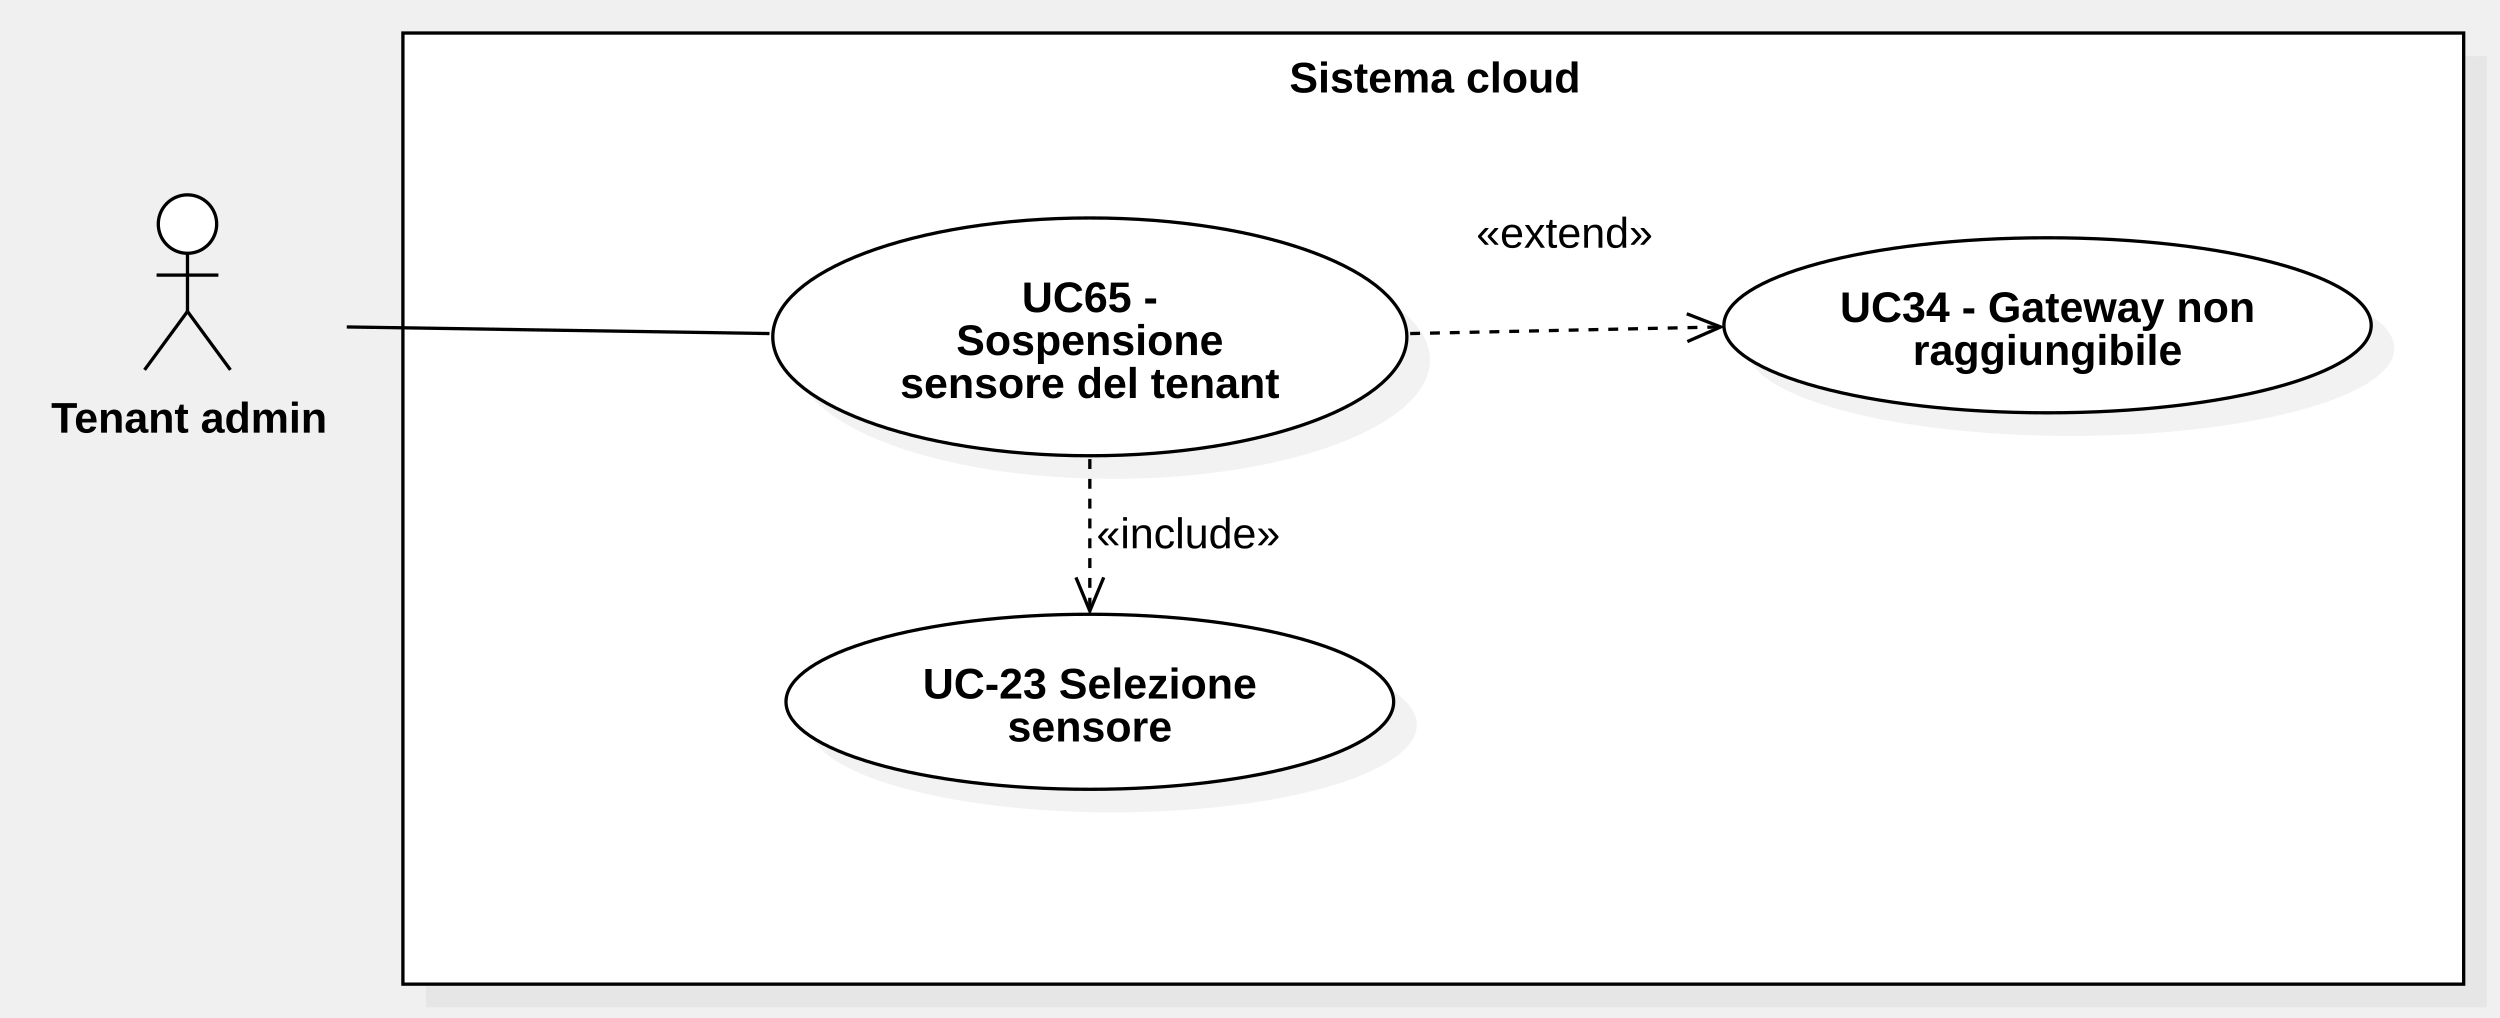
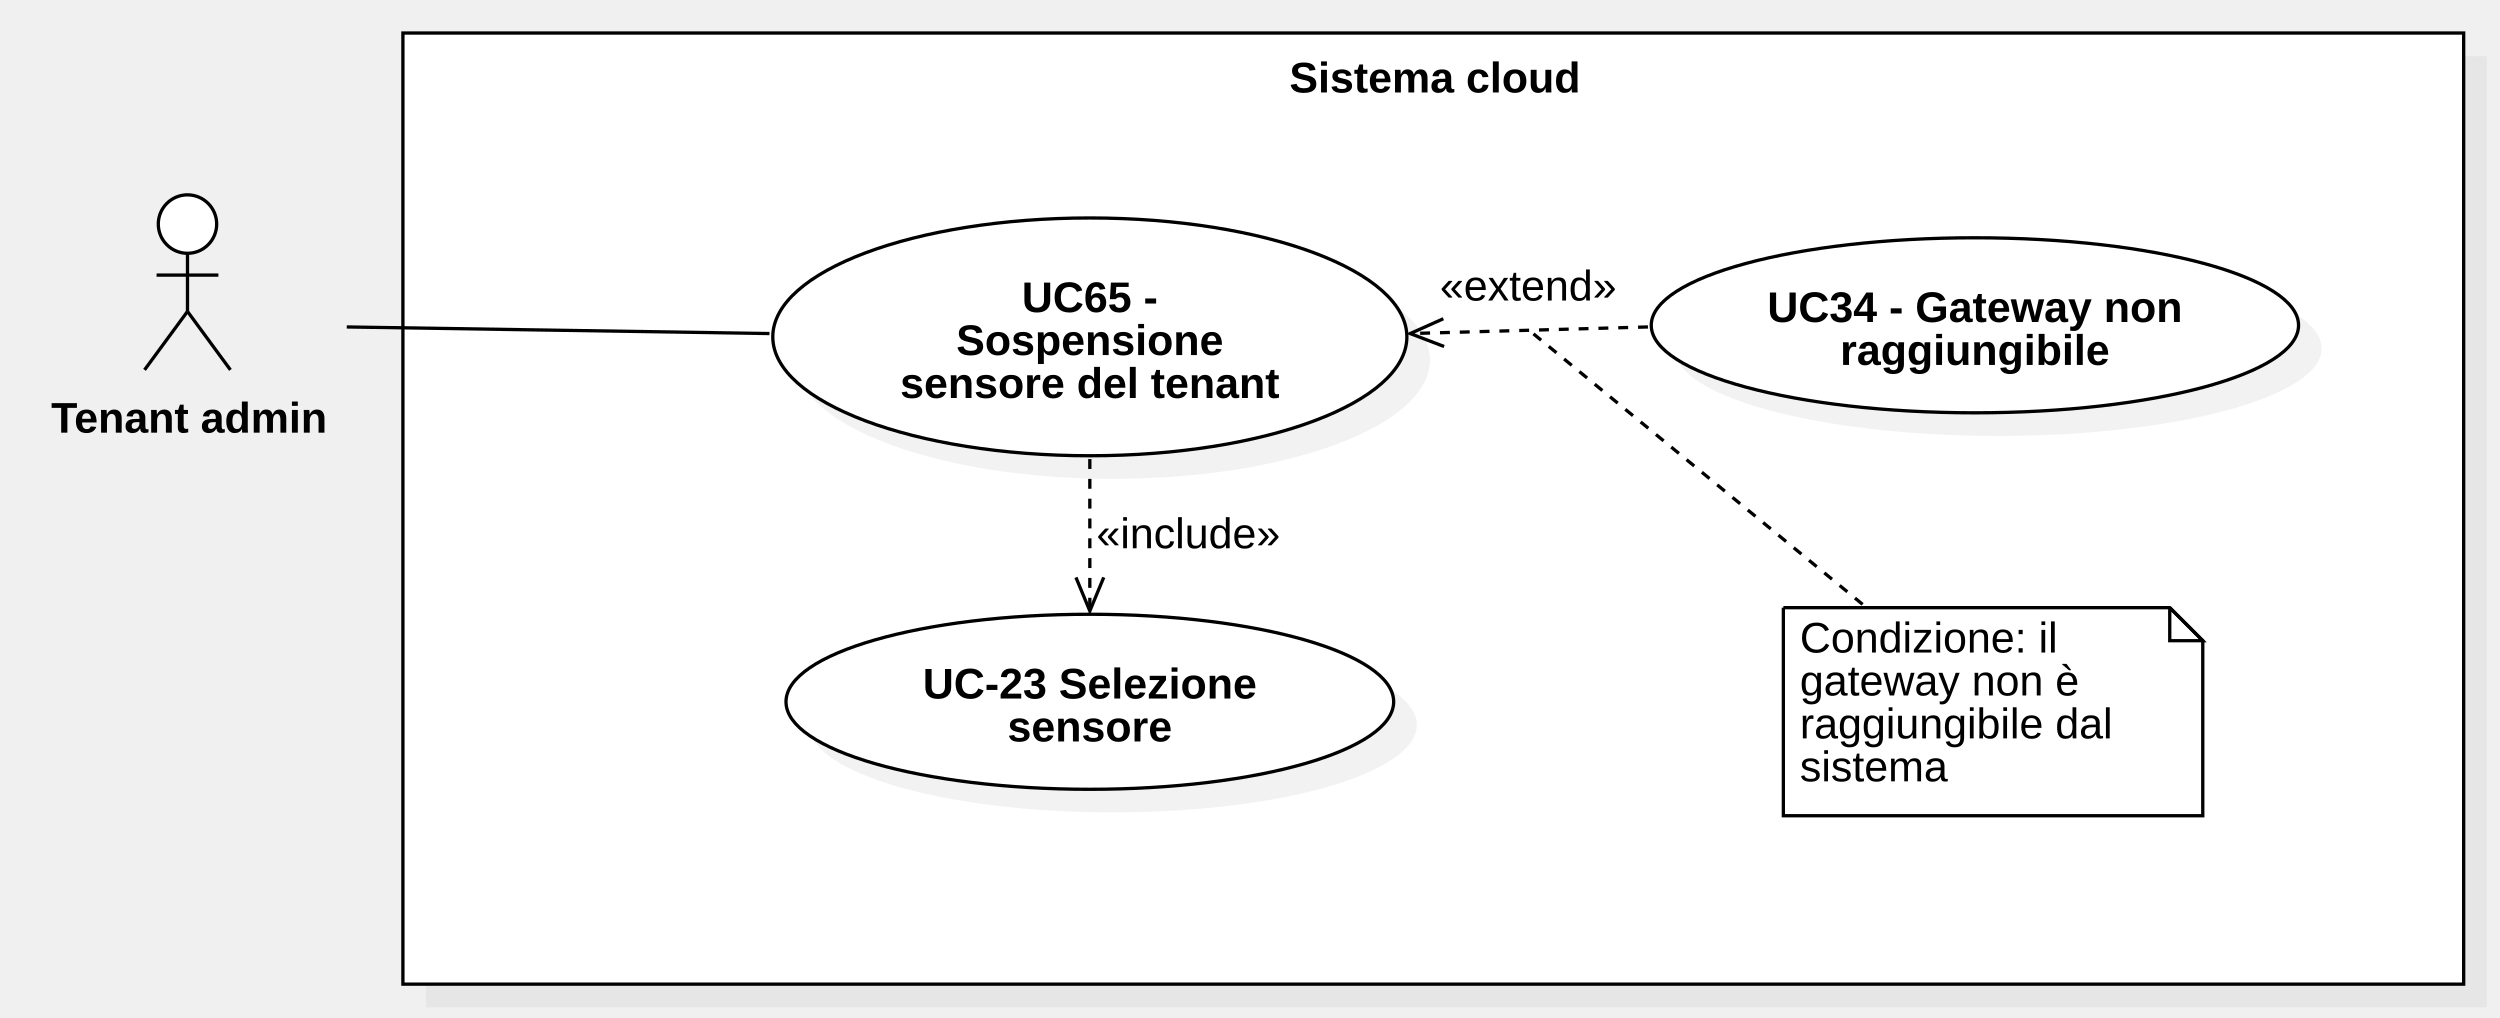
<svg xmlns="http://www.w3.org/2000/svg" version="1.1" width="757" height="308">
  <defs />
  <g>
    <g>
      <rect fill="#C0C0C0" stroke="none" x="157" y="33" width="624" height="288" transform="matrix(1 0 0 1 -28 -16)" fill-opacity="0.2" />
    </g>
    <g>
      <rect fill="#ffffff" stroke="none" x="150" y="26" width="624" height="288" transform="matrix(1 0 0 1 -28 -16)" />
    </g>
    <g>
      <path fill="none" stroke="#000000" paint-order="fill stroke markers" d=" M 122 10 L 746 10 L 746 298 L 122 298 L 122 10 Z Z" stroke-miterlimit="10" stroke-dasharray="" />
    </g>
    <g>
      <g>
        <path fill="none" stroke="none" />
        <text fill="#000000" stroke="none" font-family="Arial" font-size="13px" font-style="normal" font-weight="bold" text-decoration="undefined" x="462.5" y="39.5" text-anchor="middle" dominant-baseline="central" transform="matrix(1 0 0 1 -28 -16)">Sistema cloud</text>
      </g>
    </g>
    <g>
      <path fill="#ffffff" stroke="none" paint-order="stroke fill markers" d=" M 47.931 67.85 C 47.931 62.962 51.889 59 56.771 59 C 61.653 59 65.611 62.962 65.611 67.85 C 65.611 72.738 61.653 76.7 56.771 76.7 C 51.889 76.7 47.931 72.738 47.931 67.85 Z" />
    </g>
    <g>
      <path fill="none" stroke="#000000" paint-order="fill stroke markers" d=" M 47.931 67.85 C 47.931 62.962 51.889 59 56.771 59 C 61.653 59 65.611 62.962 65.611 67.85 C 65.611 72.738 61.653 76.7 56.771 76.7 C 51.889 76.7 47.931 72.738 47.931 67.85 Z" stroke-miterlimit="10" stroke-dasharray="" />
    </g>
    <g>
      <path fill="none" stroke="#000000" paint-order="fill stroke markers" d=" M 56.771 76.7 L 56.771 94.3" stroke-miterlimit="10" stroke-dasharray="" />
    </g>
    <g>
      <path fill="none" stroke="#000000" paint-order="fill stroke markers" d=" M 47.411 83.3 L 66.131 83.3" stroke-miterlimit="10" stroke-dasharray="" />
    </g>
    <g>
      <path fill="none" stroke="#000000" paint-order="fill stroke markers" d=" M 56.771 94.3 L 43.771 112" stroke-miterlimit="10" stroke-dasharray="" />
    </g>
    <g>
      <path fill="none" stroke="#000000" paint-order="fill stroke markers" d=" M 56.771 94.3 L 69.771 112" stroke-miterlimit="10" stroke-dasharray="" />
    </g>
    <g>
      <g>
        <path fill="none" stroke="none" />
        <text fill="#000000" stroke="none" font-family="Arial" font-size="13px" font-style="normal" font-weight="bold" text-decoration="undefined" x="85.271" y="142.5" text-anchor="middle" dominant-baseline="central" transform="matrix(1 0 0 1 -28 -16)">Tenant admin</text>
      </g>
    </g>
    <g>
      <path fill="#C0C0C0" stroke="none" paint-order="stroke fill markers" d=" M 241 109 C 241 89.118 283.981 73 337 73 C 390.019 73 433 89.118 433 109 C 433 128.882 390.019 145 337 145 C 283.981 145 241 128.882 241 109 Z" fill-opacity="0.2" />
    </g>
    <g>
      <path fill="#ffffff" stroke="none" paint-order="stroke fill markers" d=" M 234 102 C 234 82.118 276.981 66 330 66 C 383.019 66 426 82.118 426 102 C 426 121.882 383.019 138 330 138 C 276.981 138 234 121.882 234 102 Z" />
    </g>
    <g>
      <path fill="none" stroke="#000000" paint-order="fill stroke markers" d=" M 234 102 C 234 82.118 276.981 66 330 66 C 383.019 66 426 82.118 426 102 C 426 121.882 383.019 138 330 138 C 276.981 138 234 121.882 234 102 Z" stroke-miterlimit="10" stroke-dasharray="" />
    </g>
    <g>
      <g>
        <path fill="none" stroke="none" />
        <text fill="#000000" stroke="none" font-family="Arial" font-size="13px" font-style="normal" font-weight="bold" text-decoration="undefined" x="358" y="106" text-anchor="middle" dominant-baseline="central" transform="matrix(1 0 0 1 -28 -16)">UC65 -</text>
        <text fill="#000000" stroke="none" font-family="Arial" font-size="13px" font-style="normal" font-weight="bold" text-decoration="undefined" x="358" y="119" text-anchor="middle" dominant-baseline="central" transform="matrix(1 0 0 1 -28 -16)">Sospensione</text>
        <text fill="#000000" stroke="none" font-family="Arial" font-size="13px" font-style="normal" font-weight="bold" text-decoration="undefined" x="358" y="132" text-anchor="middle" dominant-baseline="central" transform="matrix(1 0 0 1 -28 -16)">sensore del tenant</text>
      </g>
    </g>
    <g>
      <path fill="#C0C0C0" stroke="none" paint-order="stroke fill markers" d=" M 245 219.5 C 245 204.864 286.19 193 337 193 C 387.81 193 429 204.864 429 219.5 C 429 234.136 387.81 246 337 246 C 286.19 246 245 234.136 245 219.5 Z" fill-opacity="0.2" />
    </g>
    <g>
      <path fill="#ffffff" stroke="none" paint-order="stroke fill markers" d=" M 238 212.5 C 238 197.864 279.19 186 330 186 C 380.81 186 422 197.864 422 212.5 C 422 227.136 380.81 239 330 239 C 279.19 239 238 227.136 238 212.5 Z" />
    </g>
    <g>
      <path fill="none" stroke="#000000" paint-order="fill stroke markers" d=" M 238 212.5 C 238 197.864 279.19 186 330 186 C 380.81 186 422 197.864 422 212.5 C 422 227.136 380.81 239 330 239 C 279.19 239 238 227.136 238 212.5 Z" stroke-miterlimit="10" stroke-dasharray="" />
    </g>
    <g>
      <g>
        <path fill="none" stroke="none" />
        <text fill="#000000" stroke="none" font-family="Arial" font-size="13px" font-style="normal" font-weight="bold" text-decoration="undefined" x="358" y="223" text-anchor="middle" dominant-baseline="central" transform="matrix(1 0 0 1 -28 -16)">UC-23 Selezione</text>
        <text fill="#000000" stroke="none" font-family="Arial" font-size="13px" font-style="normal" font-weight="bold" text-decoration="undefined" x="358" y="236" text-anchor="middle" dominant-baseline="central" transform="matrix(1 0 0 1 -28 -16)">sensore</text>
      </g>
    </g>
    <g>
-       <path fill="#C0C0C0" stroke="none" paint-order="stroke fill markers" d=" M 529 105.5 C 529 90.864 572.876 79 627 79 C 681.124 79 725 90.864 725 105.5 C 725 120.136 681.124 132 627 132 C 572.876 132 529 120.136 529 105.5 Z" fill-opacity="0.2" />
+       <path fill="#C0C0C0" stroke="none" paint-order="stroke fill markers" d=" M 507 105.5 C 507 90.864 550.876 79 605 79 C 659.124 79 703 90.864 703 105.5 C 703 120.136 659.124 132 605 132 C 550.876 132 507 120.136 507 105.5 Z" fill-opacity="0.2" />
    </g>
    <g>
-       <path fill="#ffffff" stroke="none" paint-order="stroke fill markers" d=" M 522 98.5 C 522 83.864 565.876 72 620 72 C 674.124 72 718 83.864 718 98.5 C 718 113.136 674.124 125 620 125 C 565.876 125 522 113.136 522 98.5 Z" />
+       <path fill="#ffffff" stroke="none" paint-order="stroke fill markers" d=" M 500 98.5 C 500 83.864 543.876 72 598 72 C 652.124 72 696 83.864 696 98.5 C 696 113.136 652.124 125 598 125 C 543.876 125 500 113.136 500 98.5 Z" />
    </g>
    <g>
-       <path fill="none" stroke="#000000" paint-order="fill stroke markers" d=" M 522 98.5 C 522 83.864 565.876 72 620 72 C 674.124 72 718 83.864 718 98.5 C 718 113.136 674.124 125 620 125 C 565.876 125 522 113.136 522 98.5 Z" stroke-miterlimit="10" stroke-dasharray="" />
+       <path fill="none" stroke="#000000" paint-order="fill stroke markers" d=" M 500 98.5 C 500 83.864 543.876 72 598 72 C 652.124 72 696 83.864 696 98.5 C 696 113.136 652.124 125 598 125 C 543.876 125 500 113.136 500 98.5 Z" stroke-miterlimit="10" stroke-dasharray="" />
    </g>
    <g>
      <g>
        <path fill="none" stroke="none" />
-         <text fill="#000000" stroke="none" font-family="Arial" font-size="13px" font-style="normal" font-weight="bold" text-decoration="undefined" x="648" y="109" text-anchor="middle" dominant-baseline="central" transform="matrix(1 0 0 1 -28 -16)">UC34 - Gateway non</text>
-         <text fill="#000000" stroke="none" font-family="Arial" font-size="13px" font-style="normal" font-weight="bold" text-decoration="undefined" x="648" y="122" text-anchor="middle" dominant-baseline="central" transform="matrix(1 0 0 1 -28 -16)">raggiungibile</text>
+         <text fill="#000000" stroke="none" font-family="Arial" font-size="13px" font-style="normal" font-weight="bold" text-decoration="undefined" x="626" y="109" text-anchor="middle" dominant-baseline="central" transform="matrix(1 0 0 1 -28 -16)">UC34 - Gateway non</text>
+         <text fill="#000000" stroke="none" font-family="Arial" font-size="13px" font-style="normal" font-weight="bold" text-decoration="undefined" x="626" y="122" text-anchor="middle" dominant-baseline="central" transform="matrix(1 0 0 1 -28 -16)">raggiungibile</text>
      </g>
    </g>
    <g>
      <path fill="none" stroke="#000000" paint-order="fill stroke markers" d=" M 330 139 L 330 185" stroke-miterlimit="10" stroke-dasharray="3" />
    </g>
    <g>
      <path fill="none" stroke="#000000" paint-order="fill stroke markers" d=" M 325.79 174.837 L 330 185 L 334.21 174.837" stroke-miterlimit="10" stroke-dasharray="" />
    </g>
    <g>
      <rect fill="#ffffff" stroke="none" x="360" y="171" width="55.656" height="13" transform="matrix(1 0 0 1 -28 -16)" />
    </g>
    <g>
      <g>
        <path fill="none" stroke="none" />
        <text fill="#000000" stroke="none" font-family="Arial" font-size="13px" font-style="normal" font-weight="normal" text-decoration="undefined" x="387.828" y="177.5" text-anchor="middle" dominant-baseline="central" transform="matrix(1 0 0 1 -28 -16)">«include»</text>
      </g>
    </g>
    <g>
-       <path fill="none" stroke="#000000" paint-order="fill stroke markers" d=" M 427 101 L 521 99" stroke-miterlimit="10" stroke-dasharray="3" />
+       <path fill="none" stroke="#000000" paint-order="fill stroke markers" d=" M 105 99 L 233 101" stroke-miterlimit="10" stroke-dasharray="" />
    </g>
    <g>
-       <path fill="none" stroke="#000000" paint-order="fill stroke markers" d=" M 510.929 103.425 L 521 99 L 510.75 95.008" stroke-miterlimit="10" stroke-dasharray="" />
+       <path fill="none" stroke="#000000" paint-order="fill stroke markers" d=" M 499 99 L 427 101" stroke-miterlimit="10" stroke-dasharray="3" />
    </g>
    <g>
-       <rect fill="#ffffff" stroke="none" x="475" y="80" width="53.492" height="13" transform="matrix(1 0 0 1 -28 -16)" />
+       <path fill="none" stroke="#000000" paint-order="fill stroke markers" d=" M 437.042 96.51 L 427 101 L 437.276 104.926" stroke-miterlimit="10" stroke-dasharray="" />
+     </g>
+     <g>
+       <rect fill="#ffffff" stroke="none" x="464" y="96" width="53.492" height="13" transform="matrix(1 0 0 1 -28 -16)" />
    </g>
    <g>
      <g>
        <path fill="none" stroke="none" />
-         <text fill="#000000" stroke="none" font-family="Arial" font-size="13px" font-style="normal" font-weight="normal" text-decoration="undefined" x="501.746" y="86.5" text-anchor="middle" dominant-baseline="central" transform="matrix(1 0 0 1 -28 -16)">«extend»</text>
+         <text fill="#000000" stroke="none" font-family="Arial" font-size="13px" font-style="normal" font-weight="normal" text-decoration="undefined" x="490.746" y="102.5" text-anchor="middle" dominant-baseline="central" transform="matrix(1 0 0 1 -28 -16)">«extend»</text>
      </g>
    </g>
    <g>
-       <path fill="none" stroke="#000000" paint-order="fill stroke markers" d=" M 105 99 L 233 101" stroke-miterlimit="10" stroke-dasharray="" />
+       <path fill="#ffffff" stroke="none" paint-order="stroke fill markers" d=" M 540 184 L 657 184 L 667 194 L 667 247 L 540 247 L 540 184" />
+     </g>
+     <g>
+       <path fill="none" stroke="#000000" paint-order="fill stroke markers" d=" M 540 184 L 657 184 L 667 194 L 667 247 L 540 247 L 540 184 L 540 184" stroke-miterlimit="10" stroke-dasharray="" />
+     </g>
+     <g>
+       <path fill="none" stroke="#000000" paint-order="fill stroke markers" d=" M 657 184 L 657 194 L 667 194 L 657 184" stroke-miterlimit="10" stroke-dasharray="" />
+     </g>
+     <g>
+       <g>
+         <path fill="none" stroke="none" />
+         <text fill="#000000" stroke="none" font-family="Arial" font-size="13px" font-style="normal" font-weight="normal" text-decoration="undefined" x="573" y="205" text-anchor="start" dominant-baseline="text-before-edge" transform="matrix(1 0 0 1 -28 -16)">Condizione: il</text>
+         <text fill="#000000" stroke="none" font-family="Arial" font-size="13px" font-style="normal" font-weight="normal" text-decoration="undefined" x="573" y="218" text-anchor="start" dominant-baseline="text-before-edge" transform="matrix(1 0 0 1 -28 -16)">gateway non è</text>
+         <text fill="#000000" stroke="none" font-family="Arial" font-size="13px" font-style="normal" font-weight="normal" text-decoration="undefined" x="573" y="231" text-anchor="start" dominant-baseline="text-before-edge" transform="matrix(1 0 0 1 -28 -16)">raggiungibile dal</text>
+         <text fill="#000000" stroke="none" font-family="Arial" font-size="13px" font-style="normal" font-weight="normal" text-decoration="undefined" x="573" y="244" text-anchor="start" dominant-baseline="text-before-edge" transform="matrix(1 0 0 1 -28 -16)">sistema</text>
+       </g>
+     </g>
+     <g>
+       <path fill="none" stroke="#000000" paint-order="fill stroke markers" d=" M 564 183 L 463 100" stroke-miterlimit="10" stroke-dasharray="3" />
    </g>
  </g>
</svg>
